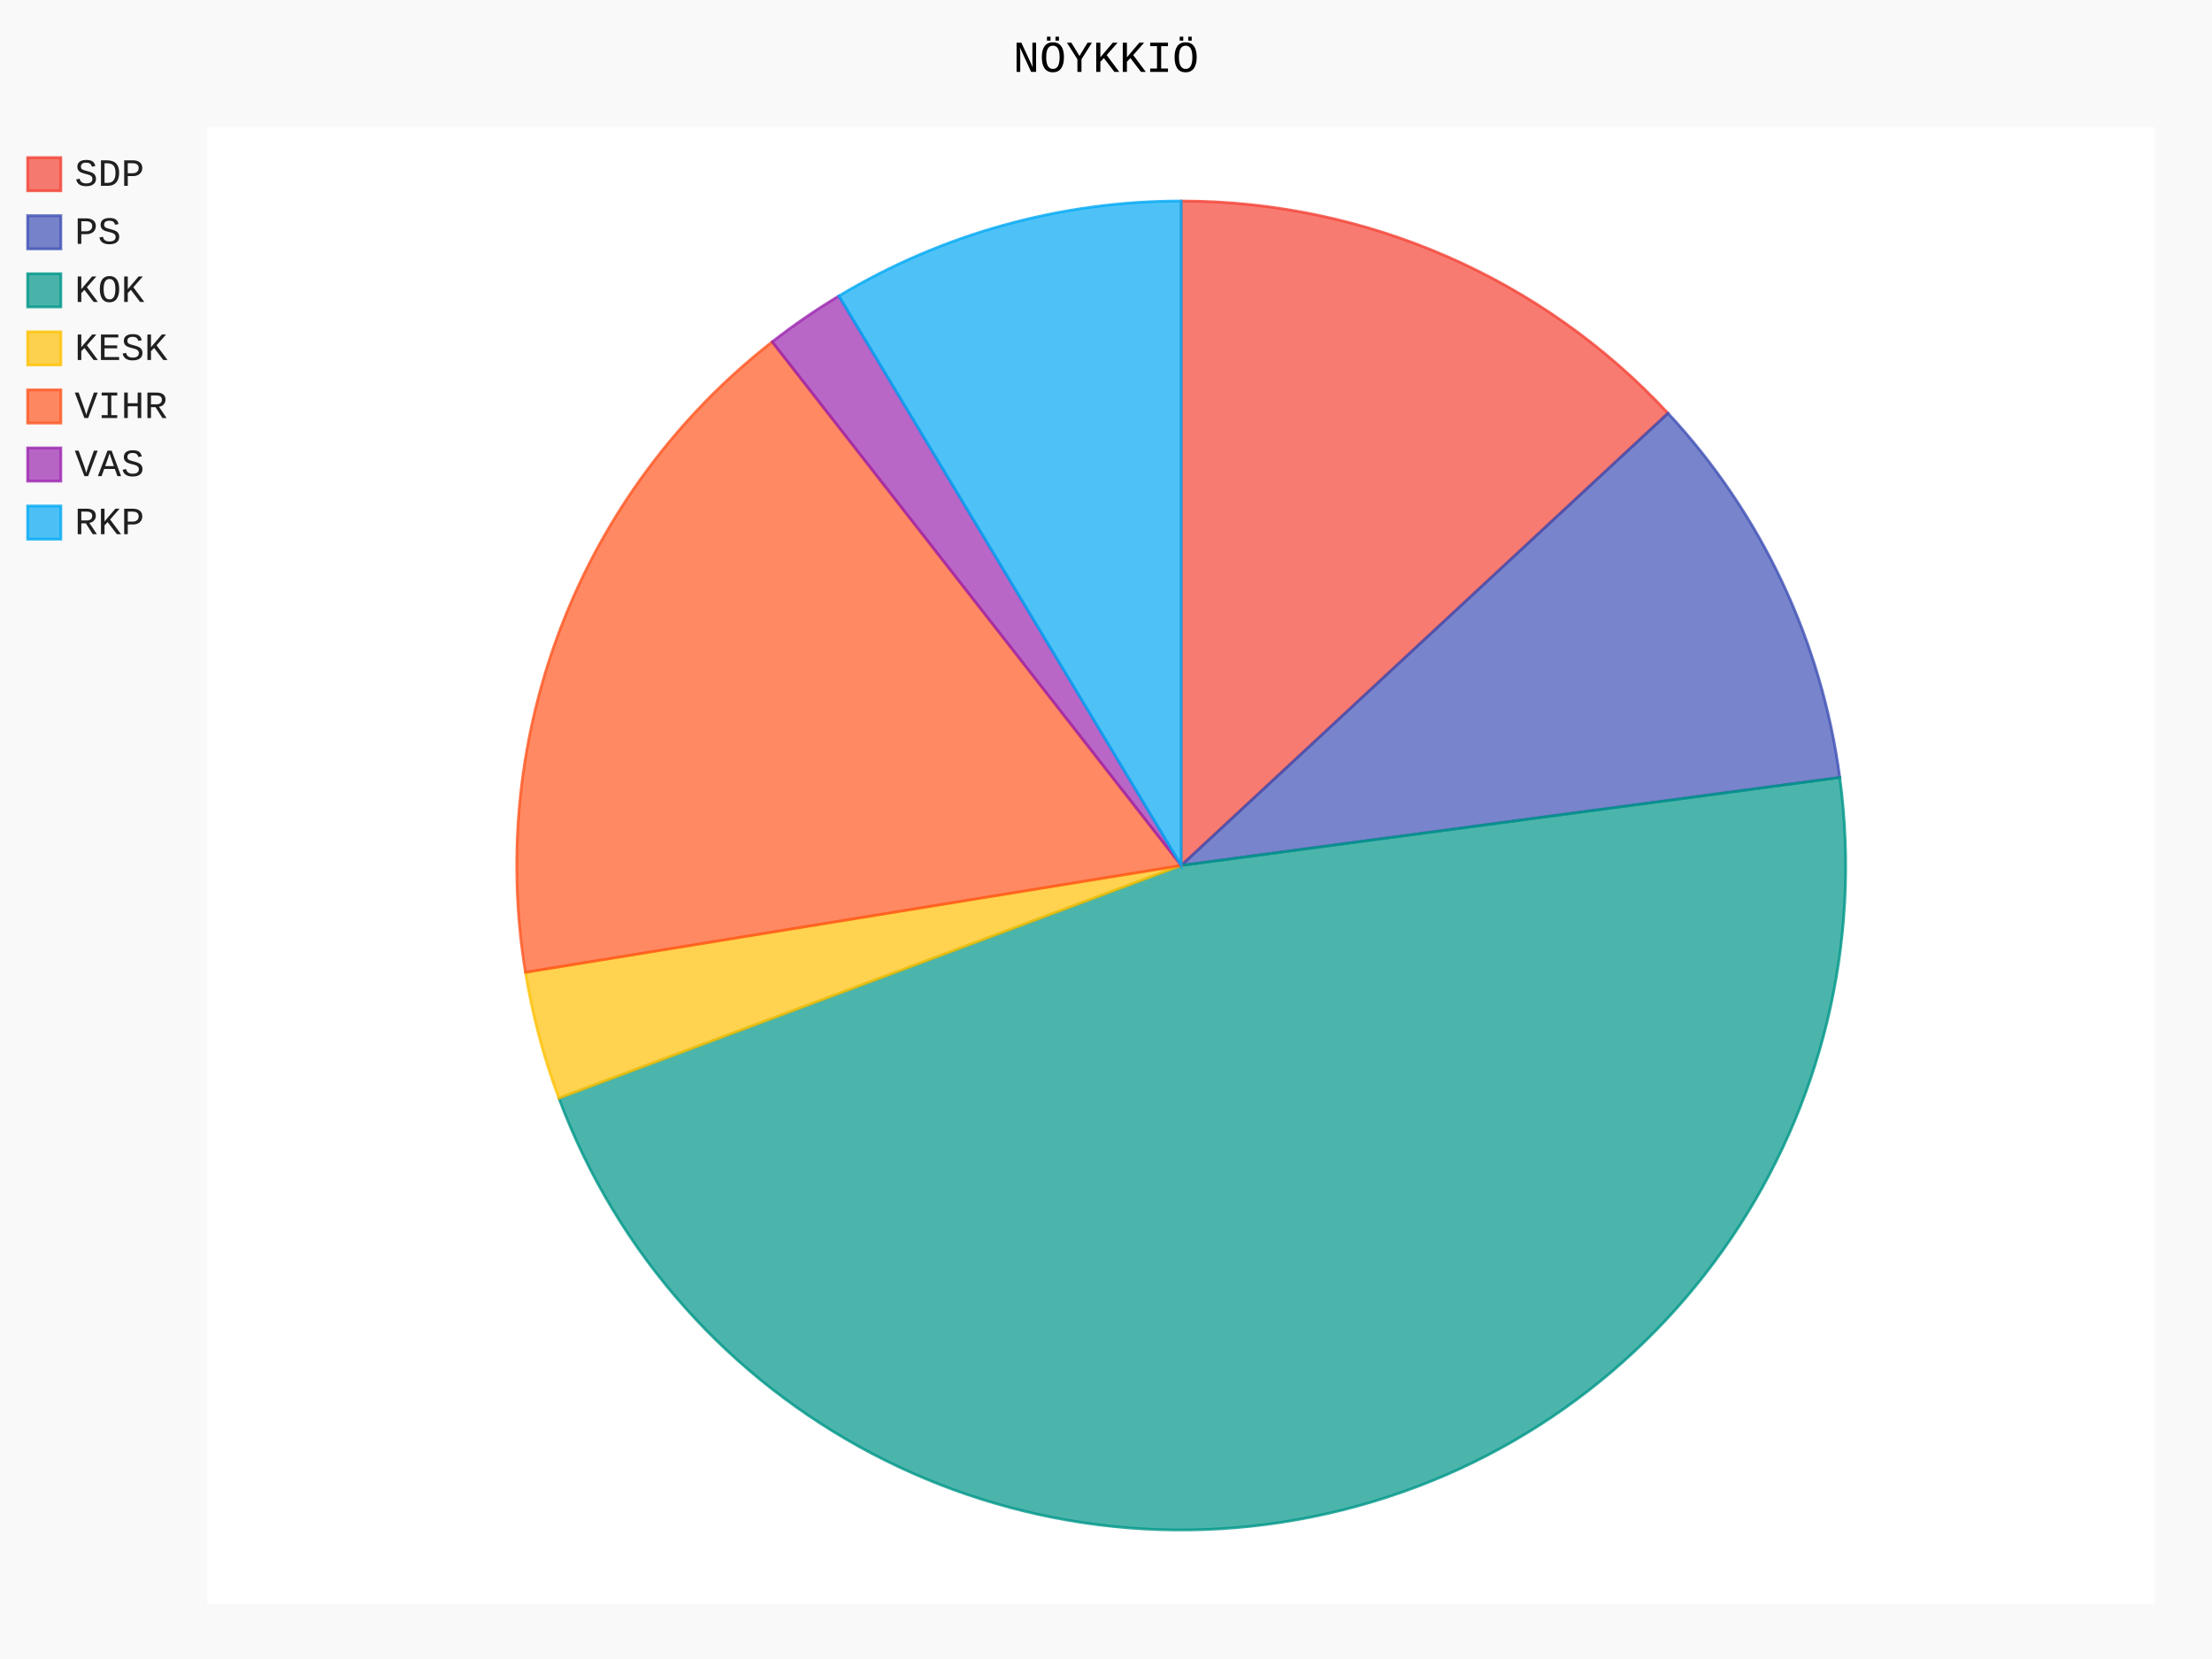
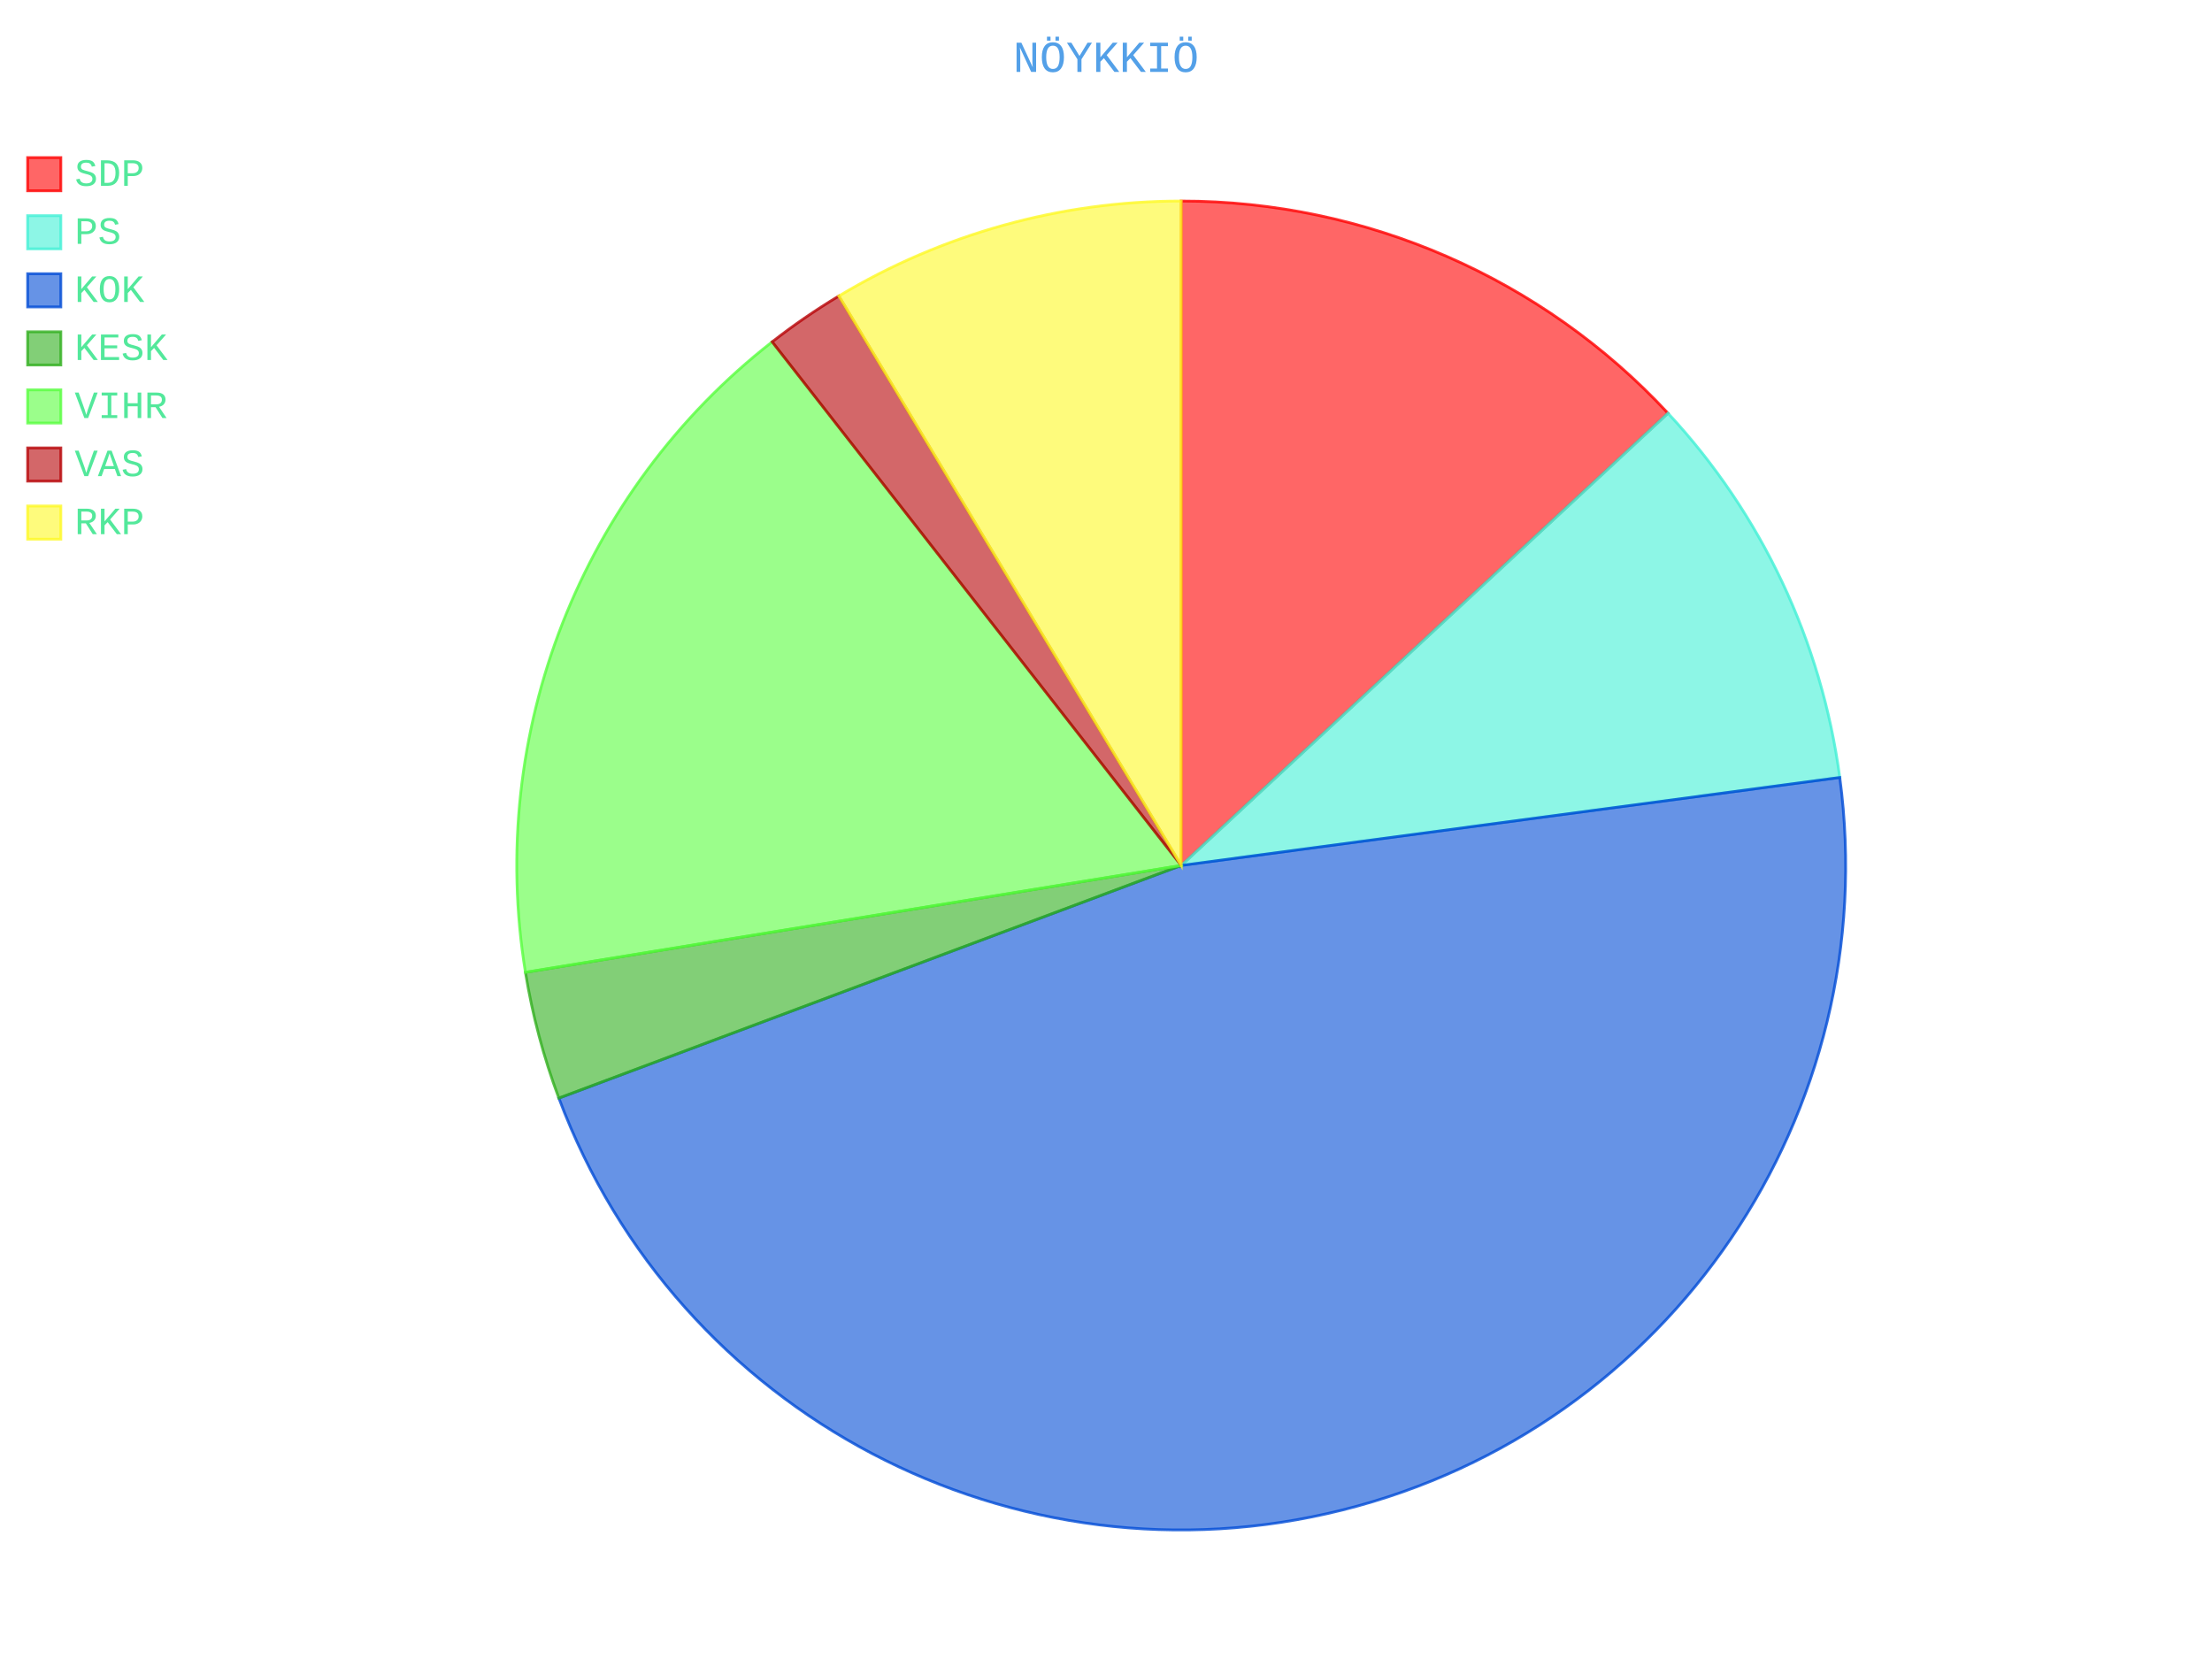
- <svg xmlns="http://www.w3.org/2000/svg" class="pygal-chart" id="chart-ae8b0cc1-d5cb-4b76-b3af-1b6223e3a4e1" viewBox="0 0 800 600">
+ <svg xmlns="http://www.w3.org/2000/svg" class="pygal-chart" id="chart-26243f34-8a33-4e4c-8158-12e6bd122b26" viewBox="0 0 800 600">
  <defs>
-     <style type="text/css">#chart-ae8b0cc1-d5cb-4b76-b3af-1b6223e3a4e1{-webkit-user-select:none;-webkit-font-smoothing:antialiased;font-family:Consolas,"Liberation Mono",Menlo,Courier,monospace}#chart-ae8b0cc1-d5cb-4b76-b3af-1b6223e3a4e1 .title{font-family:Consolas,"Liberation Mono",Menlo,Courier,monospace;font-size:16px}#chart-ae8b0cc1-d5cb-4b76-b3af-1b6223e3a4e1 .legends .legend text{font-family:Consolas,"Liberation Mono",Menlo,Courier,monospace;font-size:14px}#chart-ae8b0cc1-d5cb-4b76-b3af-1b6223e3a4e1 .axis text{font-family:Consolas,"Liberation Mono",Menlo,Courier,monospace;font-size:10px}#chart-ae8b0cc1-d5cb-4b76-b3af-1b6223e3a4e1 .axis text.major{font-family:Consolas,"Liberation Mono",Menlo,Courier,monospace;font-size:10px}#chart-ae8b0cc1-d5cb-4b76-b3af-1b6223e3a4e1 .text-overlay text.value{font-family:Consolas,"Liberation Mono",Menlo,Courier,monospace;font-size:16px}#chart-ae8b0cc1-d5cb-4b76-b3af-1b6223e3a4e1 .text-overlay text.label{font-family:Consolas,"Liberation Mono",Menlo,Courier,monospace;font-size:10px}#chart-ae8b0cc1-d5cb-4b76-b3af-1b6223e3a4e1 .tooltip{font-family:Consolas,"Liberation Mono",Menlo,Courier,monospace;font-size:14px}#chart-ae8b0cc1-d5cb-4b76-b3af-1b6223e3a4e1 text.no_data{font-family:Consolas,"Liberation Mono",Menlo,Courier,monospace;font-size:64px}
- #chart-ae8b0cc1-d5cb-4b76-b3af-1b6223e3a4e1{background-color:rgba(249,249,249,1)}#chart-ae8b0cc1-d5cb-4b76-b3af-1b6223e3a4e1 path,#chart-ae8b0cc1-d5cb-4b76-b3af-1b6223e3a4e1 line,#chart-ae8b0cc1-d5cb-4b76-b3af-1b6223e3a4e1 rect,#chart-ae8b0cc1-d5cb-4b76-b3af-1b6223e3a4e1 circle{-webkit-transition:150ms;-moz-transition:150ms;transition:150ms}#chart-ae8b0cc1-d5cb-4b76-b3af-1b6223e3a4e1 .graph &gt; .background{fill:rgba(249,249,249,1)}#chart-ae8b0cc1-d5cb-4b76-b3af-1b6223e3a4e1 .plot &gt; .background{fill:rgba(255,255,255,1)}#chart-ae8b0cc1-d5cb-4b76-b3af-1b6223e3a4e1 .graph{fill:rgba(0,0,0,.87)}#chart-ae8b0cc1-d5cb-4b76-b3af-1b6223e3a4e1 text.no_data{fill:rgba(0,0,0,1)}#chart-ae8b0cc1-d5cb-4b76-b3af-1b6223e3a4e1 .title{fill:rgba(0,0,0,1)}#chart-ae8b0cc1-d5cb-4b76-b3af-1b6223e3a4e1 .legends .legend text{fill:rgba(0,0,0,.87)}#chart-ae8b0cc1-d5cb-4b76-b3af-1b6223e3a4e1 .legends .legend:hover text{fill:rgba(0,0,0,1)}#chart-ae8b0cc1-d5cb-4b76-b3af-1b6223e3a4e1 .axis .line{stroke:rgba(0,0,0,1)}#chart-ae8b0cc1-d5cb-4b76-b3af-1b6223e3a4e1 .axis .guide.line{stroke:rgba(0,0,0,.54)}#chart-ae8b0cc1-d5cb-4b76-b3af-1b6223e3a4e1 .axis .major.line{stroke:rgba(0,0,0,.87)}#chart-ae8b0cc1-d5cb-4b76-b3af-1b6223e3a4e1 .axis text.major{fill:rgba(0,0,0,1)}#chart-ae8b0cc1-d5cb-4b76-b3af-1b6223e3a4e1 .axis.y .guides:hover .guide.line,#chart-ae8b0cc1-d5cb-4b76-b3af-1b6223e3a4e1 .line-graph .axis.x .guides:hover .guide.line,#chart-ae8b0cc1-d5cb-4b76-b3af-1b6223e3a4e1 .stackedline-graph .axis.x .guides:hover .guide.line,#chart-ae8b0cc1-d5cb-4b76-b3af-1b6223e3a4e1 .xy-graph .axis.x .guides:hover .guide.line{stroke:rgba(0,0,0,1)}#chart-ae8b0cc1-d5cb-4b76-b3af-1b6223e3a4e1 .axis .guides:hover text{fill:rgba(0,0,0,1)}#chart-ae8b0cc1-d5cb-4b76-b3af-1b6223e3a4e1 .reactive{fill-opacity:.7;stroke-opacity:.8}#chart-ae8b0cc1-d5cb-4b76-b3af-1b6223e3a4e1 .ci{stroke:rgba(0,0,0,.87)}#chart-ae8b0cc1-d5cb-4b76-b3af-1b6223e3a4e1 .reactive.active,#chart-ae8b0cc1-d5cb-4b76-b3af-1b6223e3a4e1 .active .reactive{fill-opacity:.8;stroke-opacity:.9;stroke-width:4}#chart-ae8b0cc1-d5cb-4b76-b3af-1b6223e3a4e1 .ci .reactive.active{stroke-width:1.5}#chart-ae8b0cc1-d5cb-4b76-b3af-1b6223e3a4e1 .series text{fill:rgba(0,0,0,1)}#chart-ae8b0cc1-d5cb-4b76-b3af-1b6223e3a4e1 .tooltip rect{fill:rgba(255,255,255,1);stroke:rgba(0,0,0,1);-webkit-transition:opacity 150ms;-moz-transition:opacity 150ms;transition:opacity 150ms}#chart-ae8b0cc1-d5cb-4b76-b3af-1b6223e3a4e1 .tooltip .label{fill:rgba(0,0,0,.87)}#chart-ae8b0cc1-d5cb-4b76-b3af-1b6223e3a4e1 .tooltip .label{fill:rgba(0,0,0,.87)}#chart-ae8b0cc1-d5cb-4b76-b3af-1b6223e3a4e1 .tooltip .legend{font-size:.8em;fill:rgba(0,0,0,.54)}#chart-ae8b0cc1-d5cb-4b76-b3af-1b6223e3a4e1 .tooltip .x_label{font-size:.6em;fill:rgba(0,0,0,1)}#chart-ae8b0cc1-d5cb-4b76-b3af-1b6223e3a4e1 .tooltip .xlink{font-size:.5em;text-decoration:underline}#chart-ae8b0cc1-d5cb-4b76-b3af-1b6223e3a4e1 .tooltip .value{font-size:1.5em}#chart-ae8b0cc1-d5cb-4b76-b3af-1b6223e3a4e1 .bound{font-size:.5em}#chart-ae8b0cc1-d5cb-4b76-b3af-1b6223e3a4e1 .max-value{font-size:.75em;fill:rgba(0,0,0,.54)}#chart-ae8b0cc1-d5cb-4b76-b3af-1b6223e3a4e1 .map-element{fill:rgba(255,255,255,1);stroke:rgba(0,0,0,.54) !important}#chart-ae8b0cc1-d5cb-4b76-b3af-1b6223e3a4e1 .map-element .reactive{fill-opacity:inherit;stroke-opacity:inherit}#chart-ae8b0cc1-d5cb-4b76-b3af-1b6223e3a4e1 .color-0,#chart-ae8b0cc1-d5cb-4b76-b3af-1b6223e3a4e1 .color-0 a:visited{stroke:#F44336;fill:#F44336}#chart-ae8b0cc1-d5cb-4b76-b3af-1b6223e3a4e1 .color-1,#chart-ae8b0cc1-d5cb-4b76-b3af-1b6223e3a4e1 .color-1 a:visited{stroke:#3F51B5;fill:#3F51B5}#chart-ae8b0cc1-d5cb-4b76-b3af-1b6223e3a4e1 .color-2,#chart-ae8b0cc1-d5cb-4b76-b3af-1b6223e3a4e1 .color-2 a:visited{stroke:#009688;fill:#009688}#chart-ae8b0cc1-d5cb-4b76-b3af-1b6223e3a4e1 .color-3,#chart-ae8b0cc1-d5cb-4b76-b3af-1b6223e3a4e1 .color-3 a:visited{stroke:#FFC107;fill:#FFC107}#chart-ae8b0cc1-d5cb-4b76-b3af-1b6223e3a4e1 .color-4,#chart-ae8b0cc1-d5cb-4b76-b3af-1b6223e3a4e1 .color-4 a:visited{stroke:#FF5722;fill:#FF5722}#chart-ae8b0cc1-d5cb-4b76-b3af-1b6223e3a4e1 .color-5,#chart-ae8b0cc1-d5cb-4b76-b3af-1b6223e3a4e1 .color-5 a:visited{stroke:#9C27B0;fill:#9C27B0}#chart-ae8b0cc1-d5cb-4b76-b3af-1b6223e3a4e1 .color-6,#chart-ae8b0cc1-d5cb-4b76-b3af-1b6223e3a4e1 .color-6 a:visited{stroke:#03A9F4;fill:#03A9F4}#chart-ae8b0cc1-d5cb-4b76-b3af-1b6223e3a4e1 .text-overlay .color-0 text{fill:black}#chart-ae8b0cc1-d5cb-4b76-b3af-1b6223e3a4e1 .text-overlay .color-1 text{fill:black}#chart-ae8b0cc1-d5cb-4b76-b3af-1b6223e3a4e1 .text-overlay .color-2 text{fill:black}#chart-ae8b0cc1-d5cb-4b76-b3af-1b6223e3a4e1 .text-overlay .color-3 text{fill:black}#chart-ae8b0cc1-d5cb-4b76-b3af-1b6223e3a4e1 .text-overlay .color-4 text{fill:black}#chart-ae8b0cc1-d5cb-4b76-b3af-1b6223e3a4e1 .text-overlay .color-5 text{fill:black}#chart-ae8b0cc1-d5cb-4b76-b3af-1b6223e3a4e1 .text-overlay .color-6 text{fill:black}
- #chart-ae8b0cc1-d5cb-4b76-b3af-1b6223e3a4e1 text.no_data{text-anchor:middle}#chart-ae8b0cc1-d5cb-4b76-b3af-1b6223e3a4e1 .guide.line{fill:none}#chart-ae8b0cc1-d5cb-4b76-b3af-1b6223e3a4e1 .centered{text-anchor:middle}#chart-ae8b0cc1-d5cb-4b76-b3af-1b6223e3a4e1 .title{text-anchor:middle}#chart-ae8b0cc1-d5cb-4b76-b3af-1b6223e3a4e1 .legends .legend text{fill-opacity:1}#chart-ae8b0cc1-d5cb-4b76-b3af-1b6223e3a4e1 .axis.x text{text-anchor:middle}#chart-ae8b0cc1-d5cb-4b76-b3af-1b6223e3a4e1 .axis.x:not(.web) text[transform]{text-anchor:start}#chart-ae8b0cc1-d5cb-4b76-b3af-1b6223e3a4e1 .axis.x:not(.web) text[transform].backwards{text-anchor:end}#chart-ae8b0cc1-d5cb-4b76-b3af-1b6223e3a4e1 .axis.y text{text-anchor:end}#chart-ae8b0cc1-d5cb-4b76-b3af-1b6223e3a4e1 .axis.y text[transform].backwards{text-anchor:start}#chart-ae8b0cc1-d5cb-4b76-b3af-1b6223e3a4e1 .axis.y2 text{text-anchor:start}#chart-ae8b0cc1-d5cb-4b76-b3af-1b6223e3a4e1 .axis.y2 text[transform].backwards{text-anchor:end}#chart-ae8b0cc1-d5cb-4b76-b3af-1b6223e3a4e1 .axis .guide.line{stroke-dasharray:4,4}#chart-ae8b0cc1-d5cb-4b76-b3af-1b6223e3a4e1 .axis .major.guide.line{stroke-dasharray:6,6}#chart-ae8b0cc1-d5cb-4b76-b3af-1b6223e3a4e1 .horizontal .axis.y .guide.line,#chart-ae8b0cc1-d5cb-4b76-b3af-1b6223e3a4e1 .horizontal .axis.y2 .guide.line,#chart-ae8b0cc1-d5cb-4b76-b3af-1b6223e3a4e1 .vertical .axis.x .guide.line{opacity:0}#chart-ae8b0cc1-d5cb-4b76-b3af-1b6223e3a4e1 .horizontal .axis.always_show .guide.line,#chart-ae8b0cc1-d5cb-4b76-b3af-1b6223e3a4e1 .vertical .axis.always_show .guide.line{opacity:1 !important}#chart-ae8b0cc1-d5cb-4b76-b3af-1b6223e3a4e1 .axis.y .guides:hover .guide.line,#chart-ae8b0cc1-d5cb-4b76-b3af-1b6223e3a4e1 .axis.y2 .guides:hover .guide.line,#chart-ae8b0cc1-d5cb-4b76-b3af-1b6223e3a4e1 .axis.x .guides:hover .guide.line{opacity:1}#chart-ae8b0cc1-d5cb-4b76-b3af-1b6223e3a4e1 .axis .guides:hover text{opacity:1}#chart-ae8b0cc1-d5cb-4b76-b3af-1b6223e3a4e1 .nofill{fill:none}#chart-ae8b0cc1-d5cb-4b76-b3af-1b6223e3a4e1 .subtle-fill{fill-opacity:.2}#chart-ae8b0cc1-d5cb-4b76-b3af-1b6223e3a4e1 .dot{stroke-width:1px;fill-opacity:1}#chart-ae8b0cc1-d5cb-4b76-b3af-1b6223e3a4e1 .dot.active{stroke-width:5px}#chart-ae8b0cc1-d5cb-4b76-b3af-1b6223e3a4e1 .dot.negative{fill:transparent}#chart-ae8b0cc1-d5cb-4b76-b3af-1b6223e3a4e1 text,#chart-ae8b0cc1-d5cb-4b76-b3af-1b6223e3a4e1 tspan{stroke:none !important}#chart-ae8b0cc1-d5cb-4b76-b3af-1b6223e3a4e1 .series text.active{opacity:1}#chart-ae8b0cc1-d5cb-4b76-b3af-1b6223e3a4e1 .tooltip rect{fill-opacity:.95;stroke-width:.5}#chart-ae8b0cc1-d5cb-4b76-b3af-1b6223e3a4e1 .tooltip text{fill-opacity:1}#chart-ae8b0cc1-d5cb-4b76-b3af-1b6223e3a4e1 .showable{visibility:hidden}#chart-ae8b0cc1-d5cb-4b76-b3af-1b6223e3a4e1 .showable.shown{visibility:visible}#chart-ae8b0cc1-d5cb-4b76-b3af-1b6223e3a4e1 .gauge-background{fill:rgba(229,229,229,1);stroke:none}#chart-ae8b0cc1-d5cb-4b76-b3af-1b6223e3a4e1 .bg-lines{stroke:rgba(249,249,249,1);stroke-width:2px}</style>
+     <style type="text/css">#chart-26243f34-8a33-4e4c-8158-12e6bd122b26{-webkit-user-select:none;-webkit-font-smoothing:antialiased;font-family:Consolas,"Liberation Mono",Menlo,Courier,monospace}#chart-26243f34-8a33-4e4c-8158-12e6bd122b26 .title{font-family:Consolas,"Liberation Mono",Menlo,Courier,monospace;font-size:16px}#chart-26243f34-8a33-4e4c-8158-12e6bd122b26 .legends .legend text{font-family:Consolas,"Liberation Mono",Menlo,Courier,monospace;font-size:14px}#chart-26243f34-8a33-4e4c-8158-12e6bd122b26 .axis text{font-family:Consolas,"Liberation Mono",Menlo,Courier,monospace;font-size:10px}#chart-26243f34-8a33-4e4c-8158-12e6bd122b26 .axis text.major{font-family:Consolas,"Liberation Mono",Menlo,Courier,monospace;font-size:10px}#chart-26243f34-8a33-4e4c-8158-12e6bd122b26 .text-overlay text.value{font-family:Consolas,"Liberation Mono",Menlo,Courier,monospace;font-size:16px}#chart-26243f34-8a33-4e4c-8158-12e6bd122b26 .text-overlay text.label{font-family:Consolas,"Liberation Mono",Menlo,Courier,monospace;font-size:10px}#chart-26243f34-8a33-4e4c-8158-12e6bd122b26 .tooltip{font-family:Consolas,"Liberation Mono",Menlo,Courier,monospace;font-size:14px}#chart-26243f34-8a33-4e4c-8158-12e6bd122b26 text.no_data{font-family:Consolas,"Liberation Mono",Menlo,Courier,monospace;font-size:64px}
+ #chart-26243f34-8a33-4e4c-8158-12e6bd122b26{background-color:transparent}#chart-26243f34-8a33-4e4c-8158-12e6bd122b26 path,#chart-26243f34-8a33-4e4c-8158-12e6bd122b26 line,#chart-26243f34-8a33-4e4c-8158-12e6bd122b26 rect,#chart-26243f34-8a33-4e4c-8158-12e6bd122b26 circle{-webkit-transition:1000ms ease-in;-moz-transition:1000ms ease-in;transition:1000ms ease-in}#chart-26243f34-8a33-4e4c-8158-12e6bd122b26 .graph &gt; .background{fill:transparent}#chart-26243f34-8a33-4e4c-8158-12e6bd122b26 .plot &gt; .background{fill:transparent}#chart-26243f34-8a33-4e4c-8158-12e6bd122b26 .graph{fill:#53E89B}#chart-26243f34-8a33-4e4c-8158-12e6bd122b26 text.no_data{fill:#53A0E8}#chart-26243f34-8a33-4e4c-8158-12e6bd122b26 .title{fill:#53A0E8}#chart-26243f34-8a33-4e4c-8158-12e6bd122b26 .legends .legend text{fill:#53E89B}#chart-26243f34-8a33-4e4c-8158-12e6bd122b26 .legends .legend:hover text{fill:#53A0E8}#chart-26243f34-8a33-4e4c-8158-12e6bd122b26 .axis .line{stroke:#53A0E8}#chart-26243f34-8a33-4e4c-8158-12e6bd122b26 .axis .guide.line{stroke:#630C0D}#chart-26243f34-8a33-4e4c-8158-12e6bd122b26 .axis .major.line{stroke:#53E89B}#chart-26243f34-8a33-4e4c-8158-12e6bd122b26 .axis text.major{fill:#53A0E8}#chart-26243f34-8a33-4e4c-8158-12e6bd122b26 .axis.y .guides:hover .guide.line,#chart-26243f34-8a33-4e4c-8158-12e6bd122b26 .line-graph .axis.x .guides:hover .guide.line,#chart-26243f34-8a33-4e4c-8158-12e6bd122b26 .stackedline-graph .axis.x .guides:hover .guide.line,#chart-26243f34-8a33-4e4c-8158-12e6bd122b26 .xy-graph .axis.x .guides:hover .guide.line{stroke:#53A0E8}#chart-26243f34-8a33-4e4c-8158-12e6bd122b26 .axis .guides:hover text{fill:#53A0E8}#chart-26243f34-8a33-4e4c-8158-12e6bd122b26 .reactive{fill-opacity:.6;stroke-opacity:.8}#chart-26243f34-8a33-4e4c-8158-12e6bd122b26 .ci{stroke:#53E89B}#chart-26243f34-8a33-4e4c-8158-12e6bd122b26 .reactive.active,#chart-26243f34-8a33-4e4c-8158-12e6bd122b26 .active .reactive{fill-opacity:.9;stroke-opacity:.9;stroke-width:4}#chart-26243f34-8a33-4e4c-8158-12e6bd122b26 .ci .reactive.active{stroke-width:1.5}#chart-26243f34-8a33-4e4c-8158-12e6bd122b26 .series text{fill:#53A0E8}#chart-26243f34-8a33-4e4c-8158-12e6bd122b26 .tooltip rect{fill:transparent;stroke:#53A0E8;-webkit-transition:opacity 1000ms ease-in;-moz-transition:opacity 1000ms ease-in;transition:opacity 1000ms ease-in}#chart-26243f34-8a33-4e4c-8158-12e6bd122b26 .tooltip .label{fill:#53E89B}#chart-26243f34-8a33-4e4c-8158-12e6bd122b26 .tooltip .label{fill:#53E89B}#chart-26243f34-8a33-4e4c-8158-12e6bd122b26 .tooltip .legend{font-size:.8em;fill:#630C0D}#chart-26243f34-8a33-4e4c-8158-12e6bd122b26 .tooltip .x_label{font-size:.6em;fill:#53A0E8}#chart-26243f34-8a33-4e4c-8158-12e6bd122b26 .tooltip .xlink{font-size:.5em;text-decoration:underline}#chart-26243f34-8a33-4e4c-8158-12e6bd122b26 .tooltip .value{font-size:1.5em}#chart-26243f34-8a33-4e4c-8158-12e6bd122b26 .bound{font-size:.5em}#chart-26243f34-8a33-4e4c-8158-12e6bd122b26 .max-value{font-size:.75em;fill:#630C0D}#chart-26243f34-8a33-4e4c-8158-12e6bd122b26 .map-element{fill:transparent;stroke:#630C0D !important}#chart-26243f34-8a33-4e4c-8158-12e6bd122b26 .map-element .reactive{fill-opacity:inherit;stroke-opacity:inherit}#chart-26243f34-8a33-4e4c-8158-12e6bd122b26 .color-0,#chart-26243f34-8a33-4e4c-8158-12e6bd122b26 .color-0 a:visited{stroke:#ff0000;fill:#ff0000}#chart-26243f34-8a33-4e4c-8158-12e6bd122b26 .color-1,#chart-26243f34-8a33-4e4c-8158-12e6bd122b26 .color-1 a:visited{stroke:#42f0d6;fill:#42f0d6}#chart-26243f34-8a33-4e4c-8158-12e6bd122b26 .color-2,#chart-26243f34-8a33-4e4c-8158-12e6bd122b26 .color-2 a:visited{stroke:#004bd6;fill:#004bd6}#chart-26243f34-8a33-4e4c-8158-12e6bd122b26 .color-3,#chart-26243f34-8a33-4e4c-8158-12e6bd122b26 .color-3 a:visited{stroke:#30af1d;fill:#30af1d}#chart-26243f34-8a33-4e4c-8158-12e6bd122b26 .color-4,#chart-26243f34-8a33-4e4c-8158-12e6bd122b26 .color-4 a:visited{stroke:#58fd3f;fill:#58fd3f}#chart-26243f34-8a33-4e4c-8158-12e6bd122b26 .color-5,#chart-26243f34-8a33-4e4c-8158-12e6bd122b26 .color-5 a:visited{stroke:#b60205;fill:#b60205}#chart-26243f34-8a33-4e4c-8158-12e6bd122b26 .color-6,#chart-26243f34-8a33-4e4c-8158-12e6bd122b26 .color-6 a:visited{stroke:#fdf926;fill:#fdf926}#chart-26243f34-8a33-4e4c-8158-12e6bd122b26 .text-overlay .color-0 text{fill:black}#chart-26243f34-8a33-4e4c-8158-12e6bd122b26 .text-overlay .color-1 text{fill:black}#chart-26243f34-8a33-4e4c-8158-12e6bd122b26 .text-overlay .color-2 text{fill:black}#chart-26243f34-8a33-4e4c-8158-12e6bd122b26 .text-overlay .color-3 text{fill:black}#chart-26243f34-8a33-4e4c-8158-12e6bd122b26 .text-overlay .color-4 text{fill:black}#chart-26243f34-8a33-4e4c-8158-12e6bd122b26 .text-overlay .color-5 text{fill:black}#chart-26243f34-8a33-4e4c-8158-12e6bd122b26 .text-overlay .color-6 text{fill:black}
+ #chart-26243f34-8a33-4e4c-8158-12e6bd122b26 text.no_data{text-anchor:middle}#chart-26243f34-8a33-4e4c-8158-12e6bd122b26 .guide.line{fill:none}#chart-26243f34-8a33-4e4c-8158-12e6bd122b26 .centered{text-anchor:middle}#chart-26243f34-8a33-4e4c-8158-12e6bd122b26 .title{text-anchor:middle}#chart-26243f34-8a33-4e4c-8158-12e6bd122b26 .legends .legend text{fill-opacity:1}#chart-26243f34-8a33-4e4c-8158-12e6bd122b26 .axis.x text{text-anchor:middle}#chart-26243f34-8a33-4e4c-8158-12e6bd122b26 .axis.x:not(.web) text[transform]{text-anchor:start}#chart-26243f34-8a33-4e4c-8158-12e6bd122b26 .axis.x:not(.web) text[transform].backwards{text-anchor:end}#chart-26243f34-8a33-4e4c-8158-12e6bd122b26 .axis.y text{text-anchor:end}#chart-26243f34-8a33-4e4c-8158-12e6bd122b26 .axis.y text[transform].backwards{text-anchor:start}#chart-26243f34-8a33-4e4c-8158-12e6bd122b26 .axis.y2 text{text-anchor:start}#chart-26243f34-8a33-4e4c-8158-12e6bd122b26 .axis.y2 text[transform].backwards{text-anchor:end}#chart-26243f34-8a33-4e4c-8158-12e6bd122b26 .axis .guide.line{stroke-dasharray:4,4}#chart-26243f34-8a33-4e4c-8158-12e6bd122b26 .axis .major.guide.line{stroke-dasharray:6,6}#chart-26243f34-8a33-4e4c-8158-12e6bd122b26 .horizontal .axis.y .guide.line,#chart-26243f34-8a33-4e4c-8158-12e6bd122b26 .horizontal .axis.y2 .guide.line,#chart-26243f34-8a33-4e4c-8158-12e6bd122b26 .vertical .axis.x .guide.line{opacity:0}#chart-26243f34-8a33-4e4c-8158-12e6bd122b26 .horizontal .axis.always_show .guide.line,#chart-26243f34-8a33-4e4c-8158-12e6bd122b26 .vertical .axis.always_show .guide.line{opacity:1 !important}#chart-26243f34-8a33-4e4c-8158-12e6bd122b26 .axis.y .guides:hover .guide.line,#chart-26243f34-8a33-4e4c-8158-12e6bd122b26 .axis.y2 .guides:hover .guide.line,#chart-26243f34-8a33-4e4c-8158-12e6bd122b26 .axis.x .guides:hover .guide.line{opacity:1}#chart-26243f34-8a33-4e4c-8158-12e6bd122b26 .axis .guides:hover text{opacity:1}#chart-26243f34-8a33-4e4c-8158-12e6bd122b26 .nofill{fill:none}#chart-26243f34-8a33-4e4c-8158-12e6bd122b26 .subtle-fill{fill-opacity:.2}#chart-26243f34-8a33-4e4c-8158-12e6bd122b26 .dot{stroke-width:1px;fill-opacity:1}#chart-26243f34-8a33-4e4c-8158-12e6bd122b26 .dot.active{stroke-width:5px}#chart-26243f34-8a33-4e4c-8158-12e6bd122b26 .dot.negative{fill:transparent}#chart-26243f34-8a33-4e4c-8158-12e6bd122b26 text,#chart-26243f34-8a33-4e4c-8158-12e6bd122b26 tspan{stroke:none !important}#chart-26243f34-8a33-4e4c-8158-12e6bd122b26 .series text.active{opacity:1}#chart-26243f34-8a33-4e4c-8158-12e6bd122b26 .tooltip rect{fill-opacity:.95;stroke-width:.5}#chart-26243f34-8a33-4e4c-8158-12e6bd122b26 .tooltip text{fill-opacity:1}#chart-26243f34-8a33-4e4c-8158-12e6bd122b26 .showable{visibility:hidden}#chart-26243f34-8a33-4e4c-8158-12e6bd122b26 .showable.shown{visibility:visible}#chart-26243f34-8a33-4e4c-8158-12e6bd122b26 .gauge-background{fill:rgba(229,229,229,1);stroke:none}#chart-26243f34-8a33-4e4c-8158-12e6bd122b26 .bg-lines{stroke:transparent;stroke-width:2px}</style>
  </defs>
  <g class="graph pie-graph vertical">
    <rect class="background" height="600" width="800" x="0" y="0" />
    <g class="plot" transform="translate(75, 46)">
      <rect class="background" height="534" width="704.4" x="0" y="0" />
      <g class="series serie-0 color-0">
        <g class="slices">
          <g class="slice">
            <path class="slice reactive tooltip-trigger" d="M352.2 26.7 A240.3 240.3 0 0 1 528.254 103.448 L352.2 267 A0 0 0 0 0 352.2 267 z" />
          </g>
        </g>
      </g>
      <g class="series serie-1 color-1">
        <g class="slices">
          <g class="slice">
            <path class="slice reactive tooltip-trigger" d="M528.254 103.448 A240.3 240.3 0 0 1 590.384 235.181 L352.2 267 A0 0 0 0 0 352.2 267 z" />
          </g>
        </g>
      </g>
      <g class="series serie-2 color-2">
        <g class="slices">
          <g class="slice">
            <path class="slice reactive tooltip-trigger" d="M590.384 235.181 A240.3 240.3 0 0 1 127.119 351.158 L352.2 267 A0 0 0 0 0 352.2 267 z" />
          </g>
        </g>
      </g>
      <g class="series serie-3 color-3">
        <g class="slices">
          <g class="slice">
            <path class="slice reactive tooltip-trigger" d="M127.119 351.158 A240.3 240.3 0 0 1 115.029 305.655 L352.2 267 A0 0 0 0 0 352.2 267 z" />
          </g>
        </g>
      </g>
      <g class="series serie-4 color-4">
        <g class="slices">
          <g class="slice">
            <path class="slice reactive tooltip-trigger" d="M115.029 305.655 A240.3 240.3 0 0 1 204.267 77.633 L352.2 267 A0 0 0 0 0 352.2 267 z" />
          </g>
        </g>
      </g>
      <g class="series serie-5 color-5">
        <g class="slices">
          <g class="slice">
            <path class="slice reactive tooltip-trigger" d="M204.267 77.633 A240.3 240.3 0 0 1 228.372 61.061 L352.2 267 A0 0 0 0 0 352.2 267 z" />
          </g>
        </g>
      </g>
      <g class="series serie-6 color-6">
        <g class="slices">
          <g class="slice">
            <path class="slice reactive tooltip-trigger" d="M228.372 61.061 A240.3 240.3 0 0 1 352.2 26.7 L352.2 267 A0 0 0 0 0 352.2 267 z" />
          </g>
        </g>
      </g>
    </g>
    <g class="titles">
      <text class="title plot_title" x="400.0" y="26">NÖYKKIÖ</text>
    </g>
    <g class="plot overlay" transform="translate(75, 46)">
      <g class="series serie-0 color-0" />
      <g class="series serie-1 color-1" />
      <g class="series serie-2 color-2" />
      <g class="series serie-3 color-3" />
      <g class="series serie-4 color-4" />
      <g class="series serie-5 color-5" />
      <g class="series serie-6 color-6" />
    </g>
    <g class="plot text-overlay" transform="translate(75, 46)">
      <g class="series serie-0 color-0" />
      <g class="series serie-1 color-1" />
      <g class="series serie-2 color-2" />
      <g class="series serie-3 color-3" />
      <g class="series serie-4 color-4" />
      <g class="series serie-5 color-5" />
      <g class="series serie-6 color-6" />
    </g>
    <g class="plot tooltip-overlay" transform="translate(75, 46)">
      <g class="tooltip" style="opacity: 0" transform="translate(0 0)">
        <rect class="tooltip-box" height="0" rx="0" ry="0" width="0" />
        <g class="text" />
      </g>
    </g>
    <g class="legends" transform="translate(10, 56)">
      <g class="legend reactive activate-serie" id="activate-serie-0">
        <rect class="color-0 reactive" height="12" width="12" x="0.0" y="1.0" />
        <text x="17.0" y="11.2">SDP</text>
      </g>
      <g class="legend reactive activate-serie" id="activate-serie-1">
        <rect class="color-1 reactive" height="12" width="12" x="0.0" y="22.0" />
        <text x="17.0" y="32.2">PS</text>
      </g>
      <g class="legend reactive activate-serie" id="activate-serie-2">
        <rect class="color-2 reactive" height="12" width="12" x="0.0" y="43.0" />
        <text x="17.0" y="53.2">KOK</text>
      </g>
      <g class="legend reactive activate-serie" id="activate-serie-3">
        <rect class="color-3 reactive" height="12" width="12" x="0.0" y="64.0" />
        <text x="17.0" y="74.2">KESK</text>
      </g>
      <g class="legend reactive activate-serie" id="activate-serie-4">
        <rect class="color-4 reactive" height="12" width="12" x="0.0" y="85.0" />
        <text x="17.0" y="95.2">VIHR</text>
      </g>
      <g class="legend reactive activate-serie" id="activate-serie-5">
        <rect class="color-5 reactive" height="12" width="12" x="0.0" y="106.0" />
        <text x="17.0" y="116.2">VAS</text>
      </g>
      <g class="legend reactive activate-serie" id="activate-serie-6">
        <rect class="color-6 reactive" height="12" width="12" x="0.0" y="127.0" />
        <text x="17.0" y="137.2">RKP</text>
      </g>
    </g>
    <g class="legends" transform="translate(790, 56)" />
  </g>
</svg>
